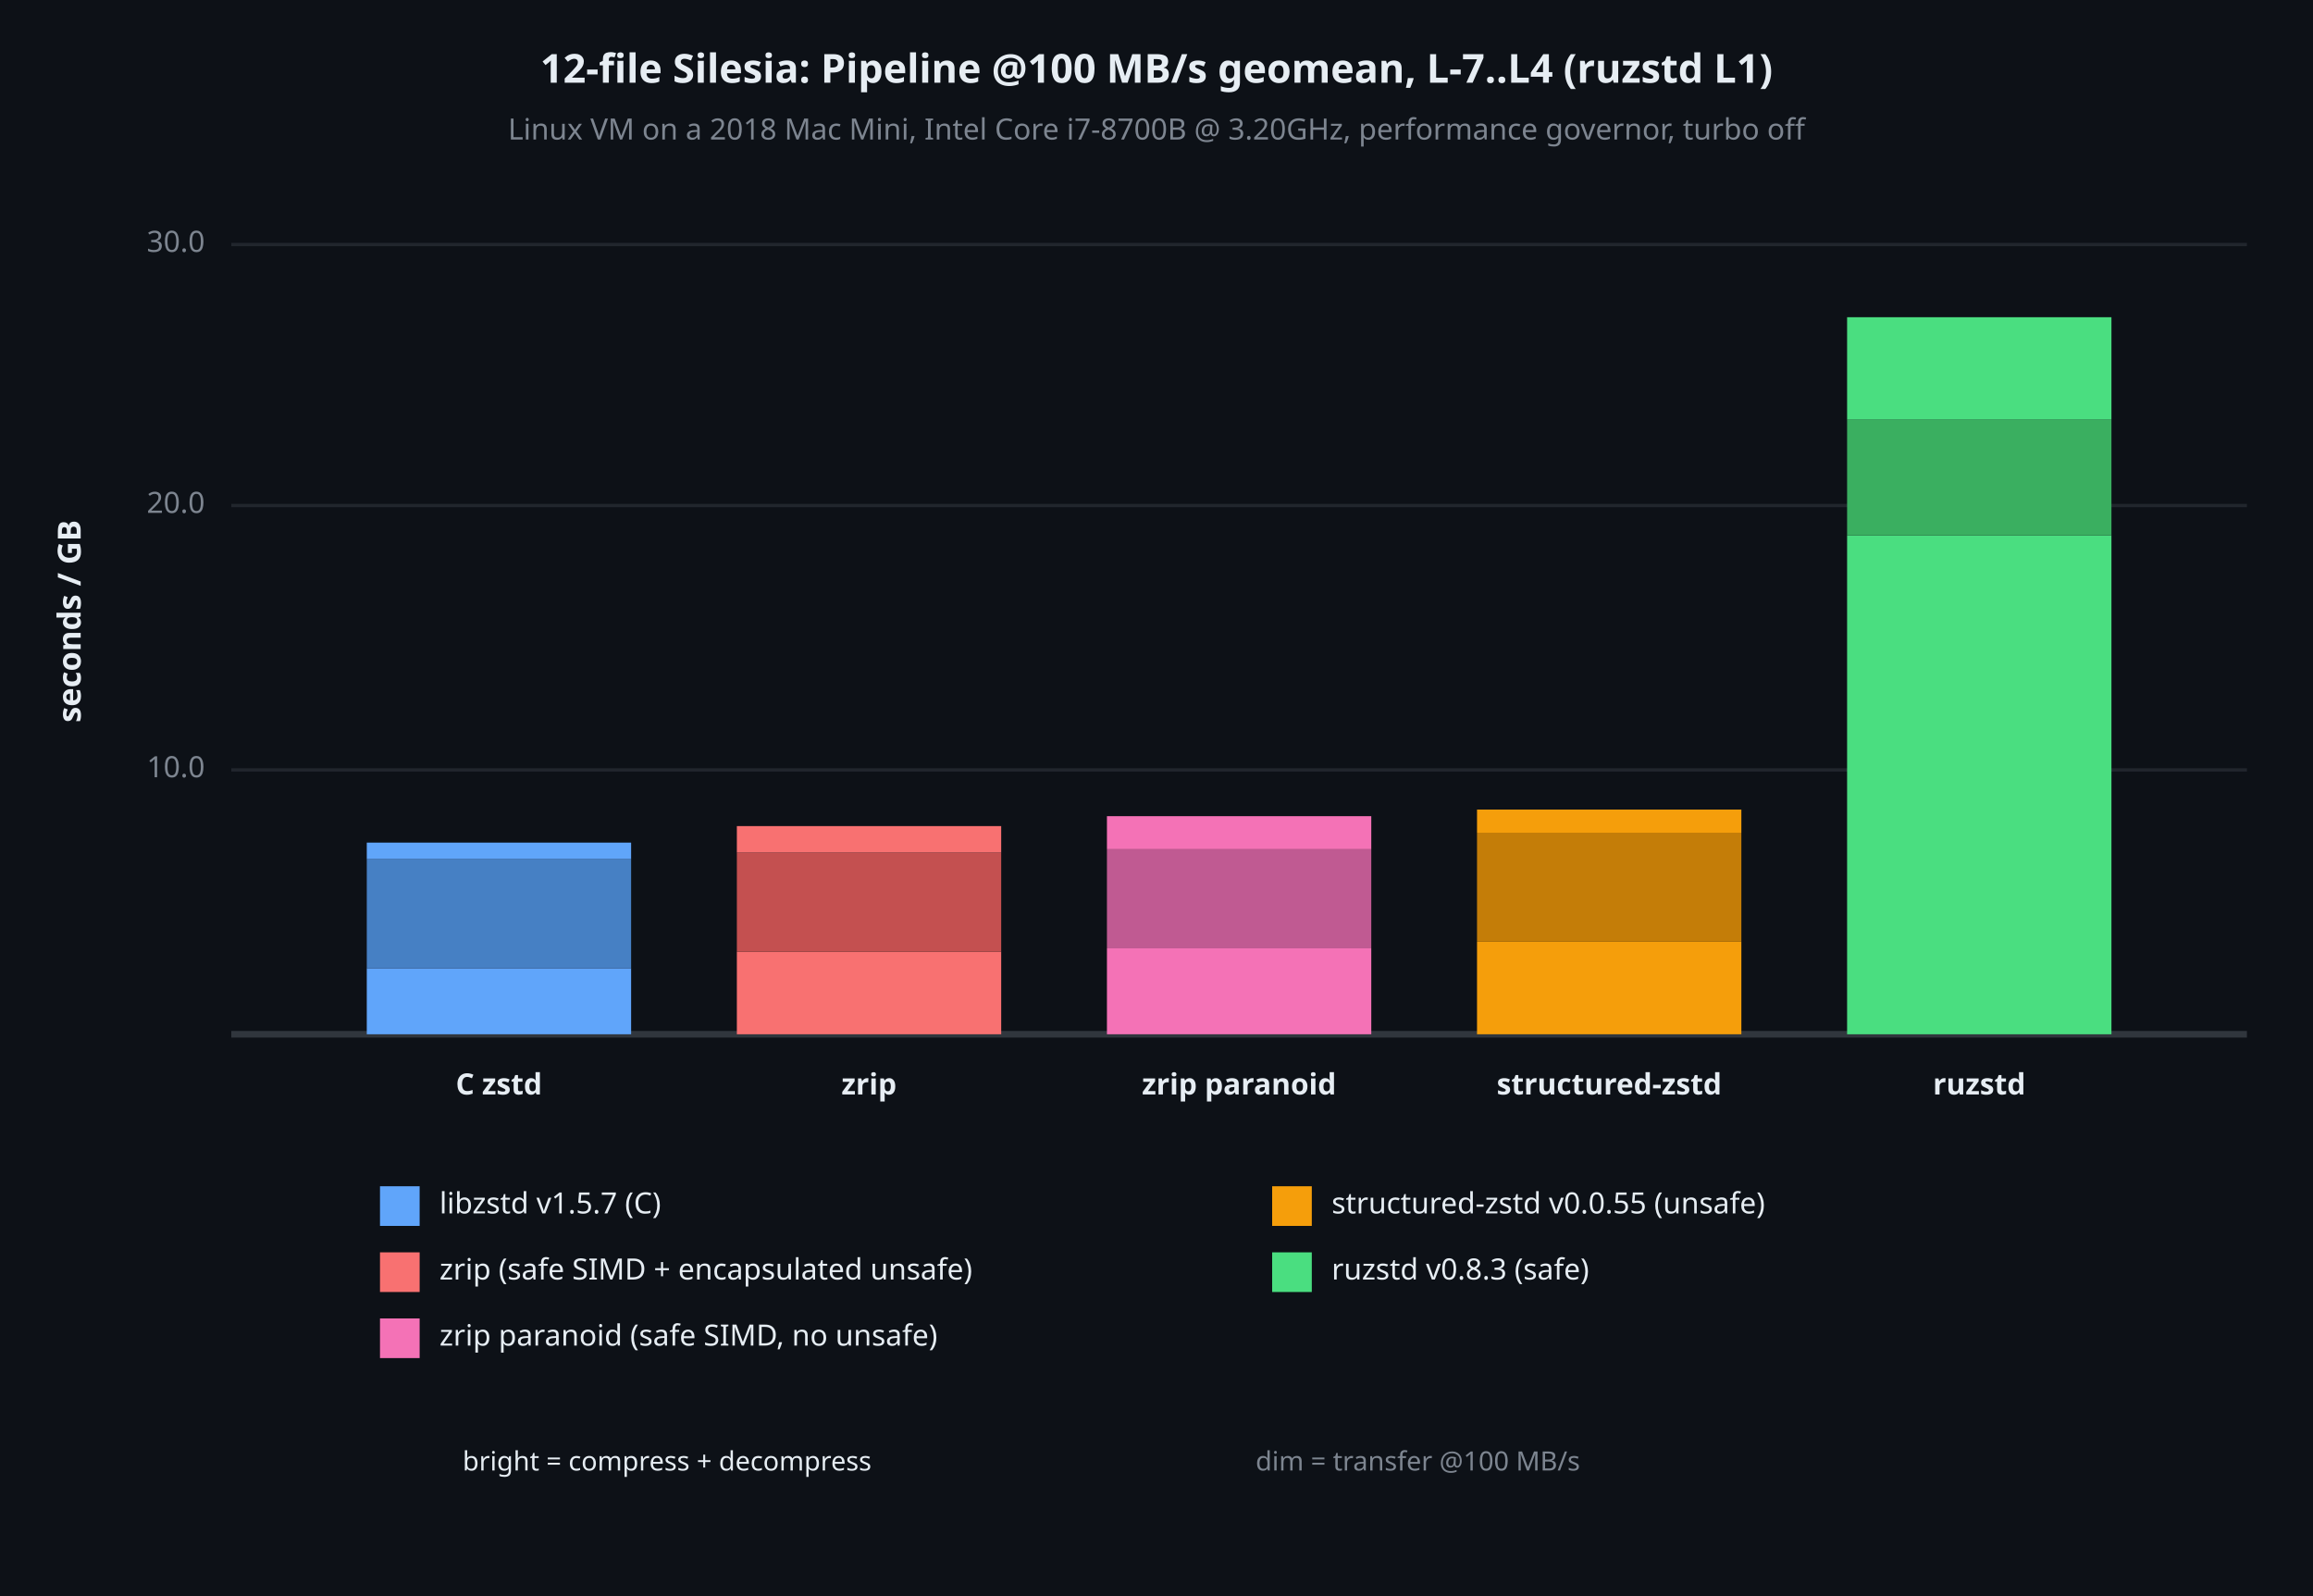
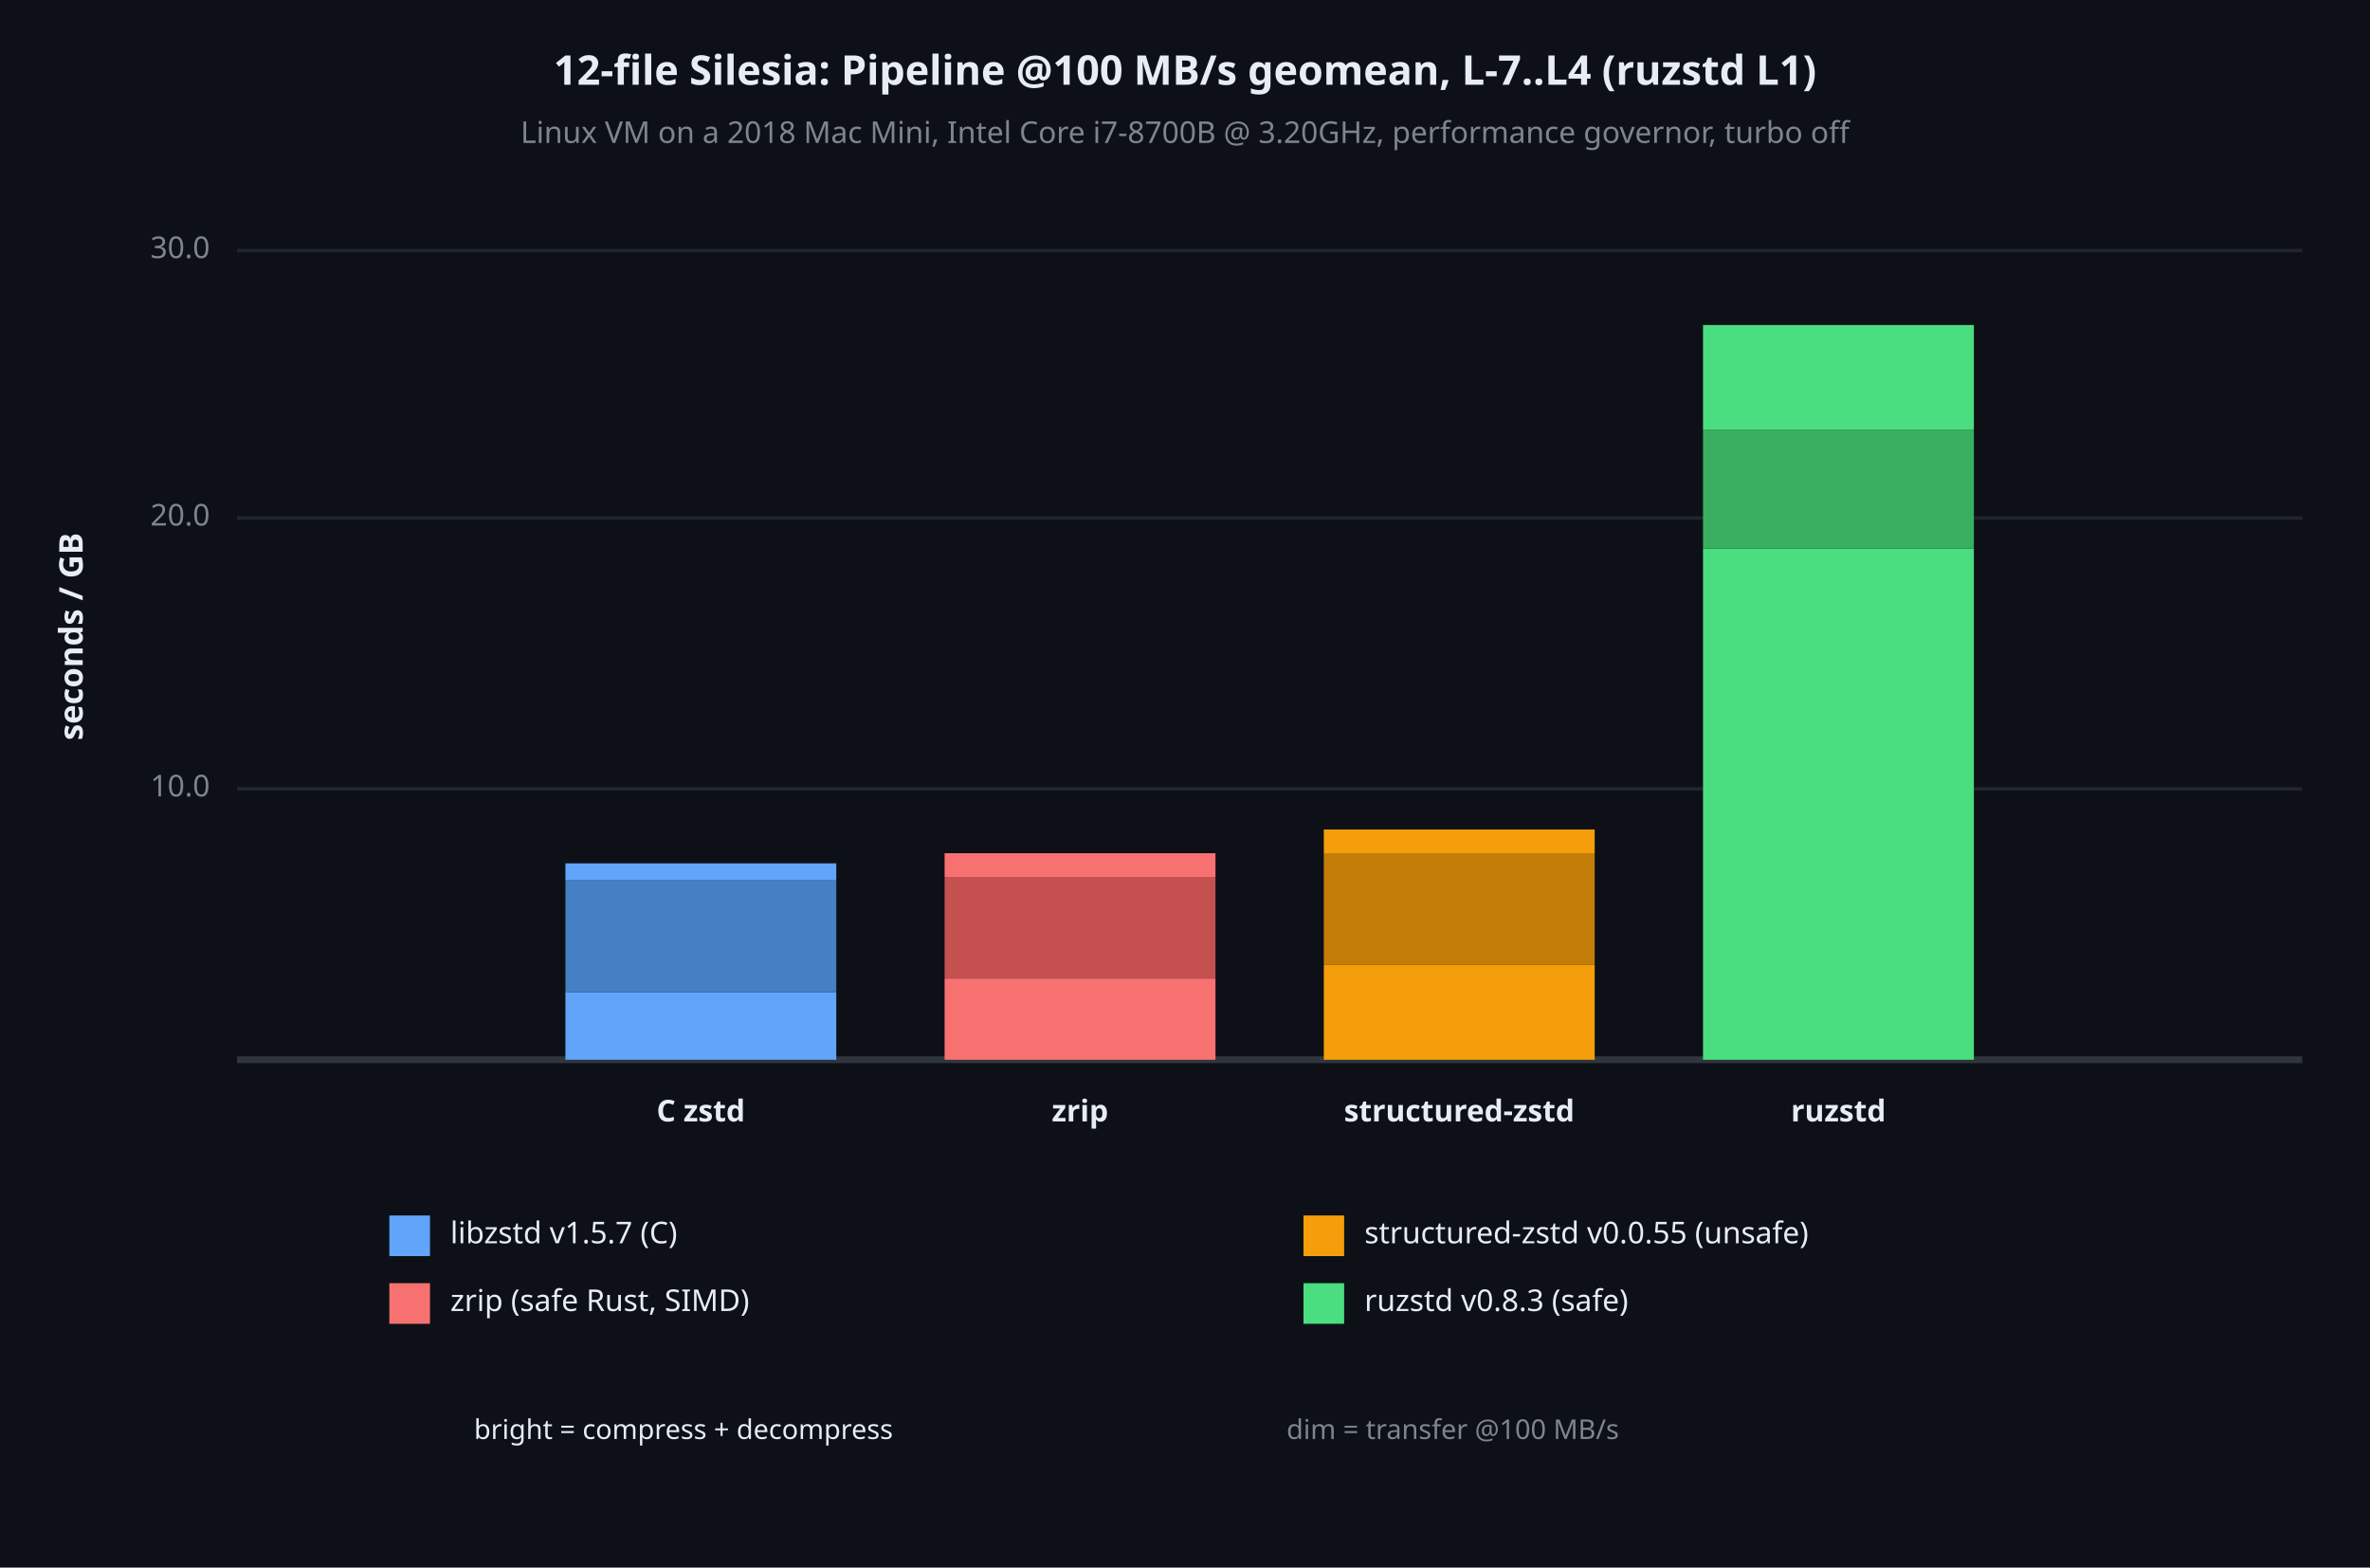
- <svg xmlns="http://www.w3.org/2000/svg" viewBox="0 0 700 483" font-family="system-ui, -apple-system, sans-serif">
-   <rect x="0" y="0" width="700" height="483" opacity="1" fill="#0D1117" stroke="none" />
+ <svg xmlns="http://www.w3.org/2000/svg" viewBox="0 0 700 463" font-family="system-ui, -apple-system, sans-serif">
+   <rect x="0" y="0" width="700" height="463" opacity="1" fill="#0D1117" stroke="none" />
  <text x="350" y="22" dy="0.5ex" text-anchor="middle" font-family="sans-serif" font-size="12.097" opacity="1" fill="#E6EDF3" font-weight="bold">
12-file Silesia: Pipeline @100 MB/s geomean, L-7..L4 (ruzstd L1)
</text>
  <text x="350" y="40" dy="0.5ex" text-anchor="middle" font-family="sans-serif" font-size="8.871" opacity="1" fill="#7D8590">
Linux VM on a 2018 Mac Mini, Intel Core i7-8700B @ 3.20GHz, performance governor, turbo off
</text>
  <text x="22" y="188" dy="0.5ex" text-anchor="middle" font-family="sans-serif" font-size="9.677" opacity="1" fill="#E6EDF3" font-weight="bold" transform="rotate(270, 22, 188)">
seconds / GB
</text>
  <polyline fill="none" opacity="1" stroke="#21262D" stroke-width="1" points="70,233 680,233 " />
  <text x="62" y="233" dy="0.5ex" text-anchor="end" font-family="sans-serif" font-size="8.871" opacity="1" fill="#7D8590">
10.0
</text>
  <polyline fill="none" opacity="1" stroke="#21262D" stroke-width="1" points="70,153 680,153 " />
  <text x="62" y="153" dy="0.5ex" text-anchor="end" font-family="sans-serif" font-size="8.871" opacity="1" fill="#7D8590">
20.0
</text>
  <polyline fill="none" opacity="1" stroke="#21262D" stroke-width="1" points="70,74 680,74 " />
  <text x="62" y="74" dy="0.5ex" text-anchor="end" font-family="sans-serif" font-size="8.871" opacity="1" fill="#7D8590">
30.0
</text>
  <polyline fill="none" opacity="1" stroke="#30363D" stroke-width="2" points="70,313 680,313 " />
-   <rect x="111" y="293" width="80" height="20" opacity="1" fill="#60A5FA" stroke="none" />
-   <rect x="111" y="260" width="80" height="33" opacity="1" fill="#4680C4" stroke="none" />
-   <rect x="111" y="255" width="80" height="5" opacity="1" fill="#60A5FA" stroke="none" />
-   <text x="151" y="329" dy="0.5ex" text-anchor="middle" font-family="sans-serif" font-size="8.871" opacity="1" fill="#E6EDF3" font-weight="bold">
+   <rect x="167" y="293" width="80" height="20" opacity="1" fill="#60A5FA" stroke="none" />
+   <rect x="167" y="260" width="80" height="33" opacity="1" fill="#4680C4" stroke="none" />
+   <rect x="167" y="255" width="80" height="5" opacity="1" fill="#60A5FA" stroke="none" />
+   <text x="207" y="329" dy="0.5ex" text-anchor="middle" font-family="sans-serif" font-size="8.871" opacity="1" fill="#E6EDF3" font-weight="bold">
C zstd
</text>
-   <rect x="223" y="288" width="80" height="25" opacity="1" fill="#F87171" stroke="none" />
-   <rect x="223" y="258" width="80" height="30" opacity="1" fill="#C45050" stroke="none" />
-   <rect x="223" y="250" width="80" height="8" opacity="1" fill="#F87171" stroke="none" />
-   <text x="263" y="329" dy="0.5ex" text-anchor="middle" font-family="sans-serif" font-size="8.871" opacity="1" fill="#E6EDF3" font-weight="bold">
+   <rect x="279" y="289" width="80" height="24" opacity="1" fill="#F87171" stroke="none" />
+   <rect x="279" y="259" width="80" height="30" opacity="1" fill="#C45050" stroke="none" />
+   <rect x="279" y="252" width="80" height="7" opacity="1" fill="#F87171" stroke="none" />
+   <text x="319" y="329" dy="0.5ex" text-anchor="middle" font-family="sans-serif" font-size="8.871" opacity="1" fill="#E6EDF3" font-weight="bold">
zrip
</text>
-   <rect x="335" y="287" width="80" height="26" opacity="1" fill="#F472B6" stroke="none" />
-   <rect x="335" y="257" width="80" height="30" opacity="1" fill="#C05A92" stroke="none" />
-   <rect x="335" y="247" width="80" height="10" opacity="1" fill="#F472B6" stroke="none" />
-   <text x="375" y="329" dy="0.5ex" text-anchor="middle" font-family="sans-serif" font-size="8.871" opacity="1" fill="#E6EDF3" font-weight="bold">
- zrip paranoid
- </text>
-   <rect x="447" y="285" width="80" height="28" opacity="1" fill="#F59E0B" stroke="none" />
-   <rect x="447" y="252" width="80" height="33" opacity="1" fill="#C47D08" stroke="none" />
-   <rect x="447" y="245" width="80" height="7" opacity="1" fill="#F59E0B" stroke="none" />
-   <text x="487" y="329" dy="0.5ex" text-anchor="middle" font-family="sans-serif" font-size="8.871" opacity="1" fill="#E6EDF3" font-weight="bold">
+   <rect x="391" y="285" width="80" height="28" opacity="1" fill="#F59E0B" stroke="none" />
+   <rect x="391" y="252" width="80" height="33" opacity="1" fill="#C47D08" stroke="none" />
+   <rect x="391" y="245" width="80" height="7" opacity="1" fill="#F59E0B" stroke="none" />
+   <text x="431" y="329" dy="0.5ex" text-anchor="middle" font-family="sans-serif" font-size="8.871" opacity="1" fill="#E6EDF3" font-weight="bold">
structured-zstd
</text>
-   <rect x="559" y="162" width="80" height="151" opacity="1" fill="#4ADE80" stroke="none" />
-   <rect x="559" y="127" width="80" height="35" opacity="1" fill="#3AAF60" stroke="none" />
-   <rect x="559" y="96" width="80" height="31" opacity="1" fill="#4ADE80" stroke="none" />
-   <text x="599" y="329" dy="0.5ex" text-anchor="middle" font-family="sans-serif" font-size="8.871" opacity="1" fill="#E6EDF3" font-weight="bold">
+   <rect x="503" y="162" width="80" height="151" opacity="1" fill="#4ADE80" stroke="none" />
+   <rect x="503" y="127" width="80" height="35" opacity="1" fill="#3AAF60" stroke="none" />
+   <rect x="503" y="96" width="80" height="31" opacity="1" fill="#4ADE80" stroke="none" />
+   <text x="543" y="329" dy="0.5ex" text-anchor="middle" font-family="sans-serif" font-size="8.871" opacity="1" fill="#E6EDF3" font-weight="bold">
ruzstd
</text>
  <rect x="115" y="359" width="12" height="12" opacity="1" fill="#60A5FA" stroke="none" />
  <text x="133" y="365" dy="0.5ex" text-anchor="start" font-family="sans-serif" font-size="8.871" opacity="1" fill="#E6EDF3">
libzstd v1.5.7 (C)
</text>
  <rect x="115" y="379" width="12" height="12" opacity="1" fill="#F87171" stroke="none" />
  <text x="133" y="385" dy="0.5ex" text-anchor="start" font-family="sans-serif" font-size="8.871" opacity="1" fill="#E6EDF3">
- zrip (safe SIMD + encapsulated unsafe)
- </text>
-   <rect x="115" y="399" width="12" height="12" opacity="1" fill="#F472B6" stroke="none" />
-   <text x="133" y="405" dy="0.5ex" text-anchor="start" font-family="sans-serif" font-size="8.871" opacity="1" fill="#E6EDF3">
- zrip paranoid (safe SIMD, no unsafe)
+ zrip (safe Rust, SIMD)
</text>
  <rect x="385" y="359" width="12" height="12" opacity="1" fill="#F59E0B" stroke="none" />
  <text x="403" y="365" dy="0.5ex" text-anchor="start" font-family="sans-serif" font-size="8.871" opacity="1" fill="#E6EDF3">
structured-zstd v0.0.55 (unsafe)
</text>
  <rect x="385" y="379" width="12" height="12" opacity="1" fill="#4ADE80" stroke="none" />
  <text x="403" y="385" dy="0.5ex" text-anchor="start" font-family="sans-serif" font-size="8.871" opacity="1" fill="#E6EDF3">
ruzstd v0.8.3 (safe)
</text>
-   <text x="140" y="443" dy="0.5ex" text-anchor="start" font-family="sans-serif" font-size="8.065" opacity="1" fill="#E6EDF3">
+   <text x="140" y="423" dy="0.5ex" text-anchor="start" font-family="sans-serif" font-size="8.065" opacity="1" fill="#E6EDF3">
bright = compress + decompress
</text>
-   <text x="380" y="443" dy="0.5ex" text-anchor="start" font-family="sans-serif" font-size="8.065" opacity="1" fill="#7D8590">
+   <text x="380" y="423" dy="0.5ex" text-anchor="start" font-family="sans-serif" font-size="8.065" opacity="1" fill="#7D8590">
dim = transfer @100 MB/s
</text>
</svg>
